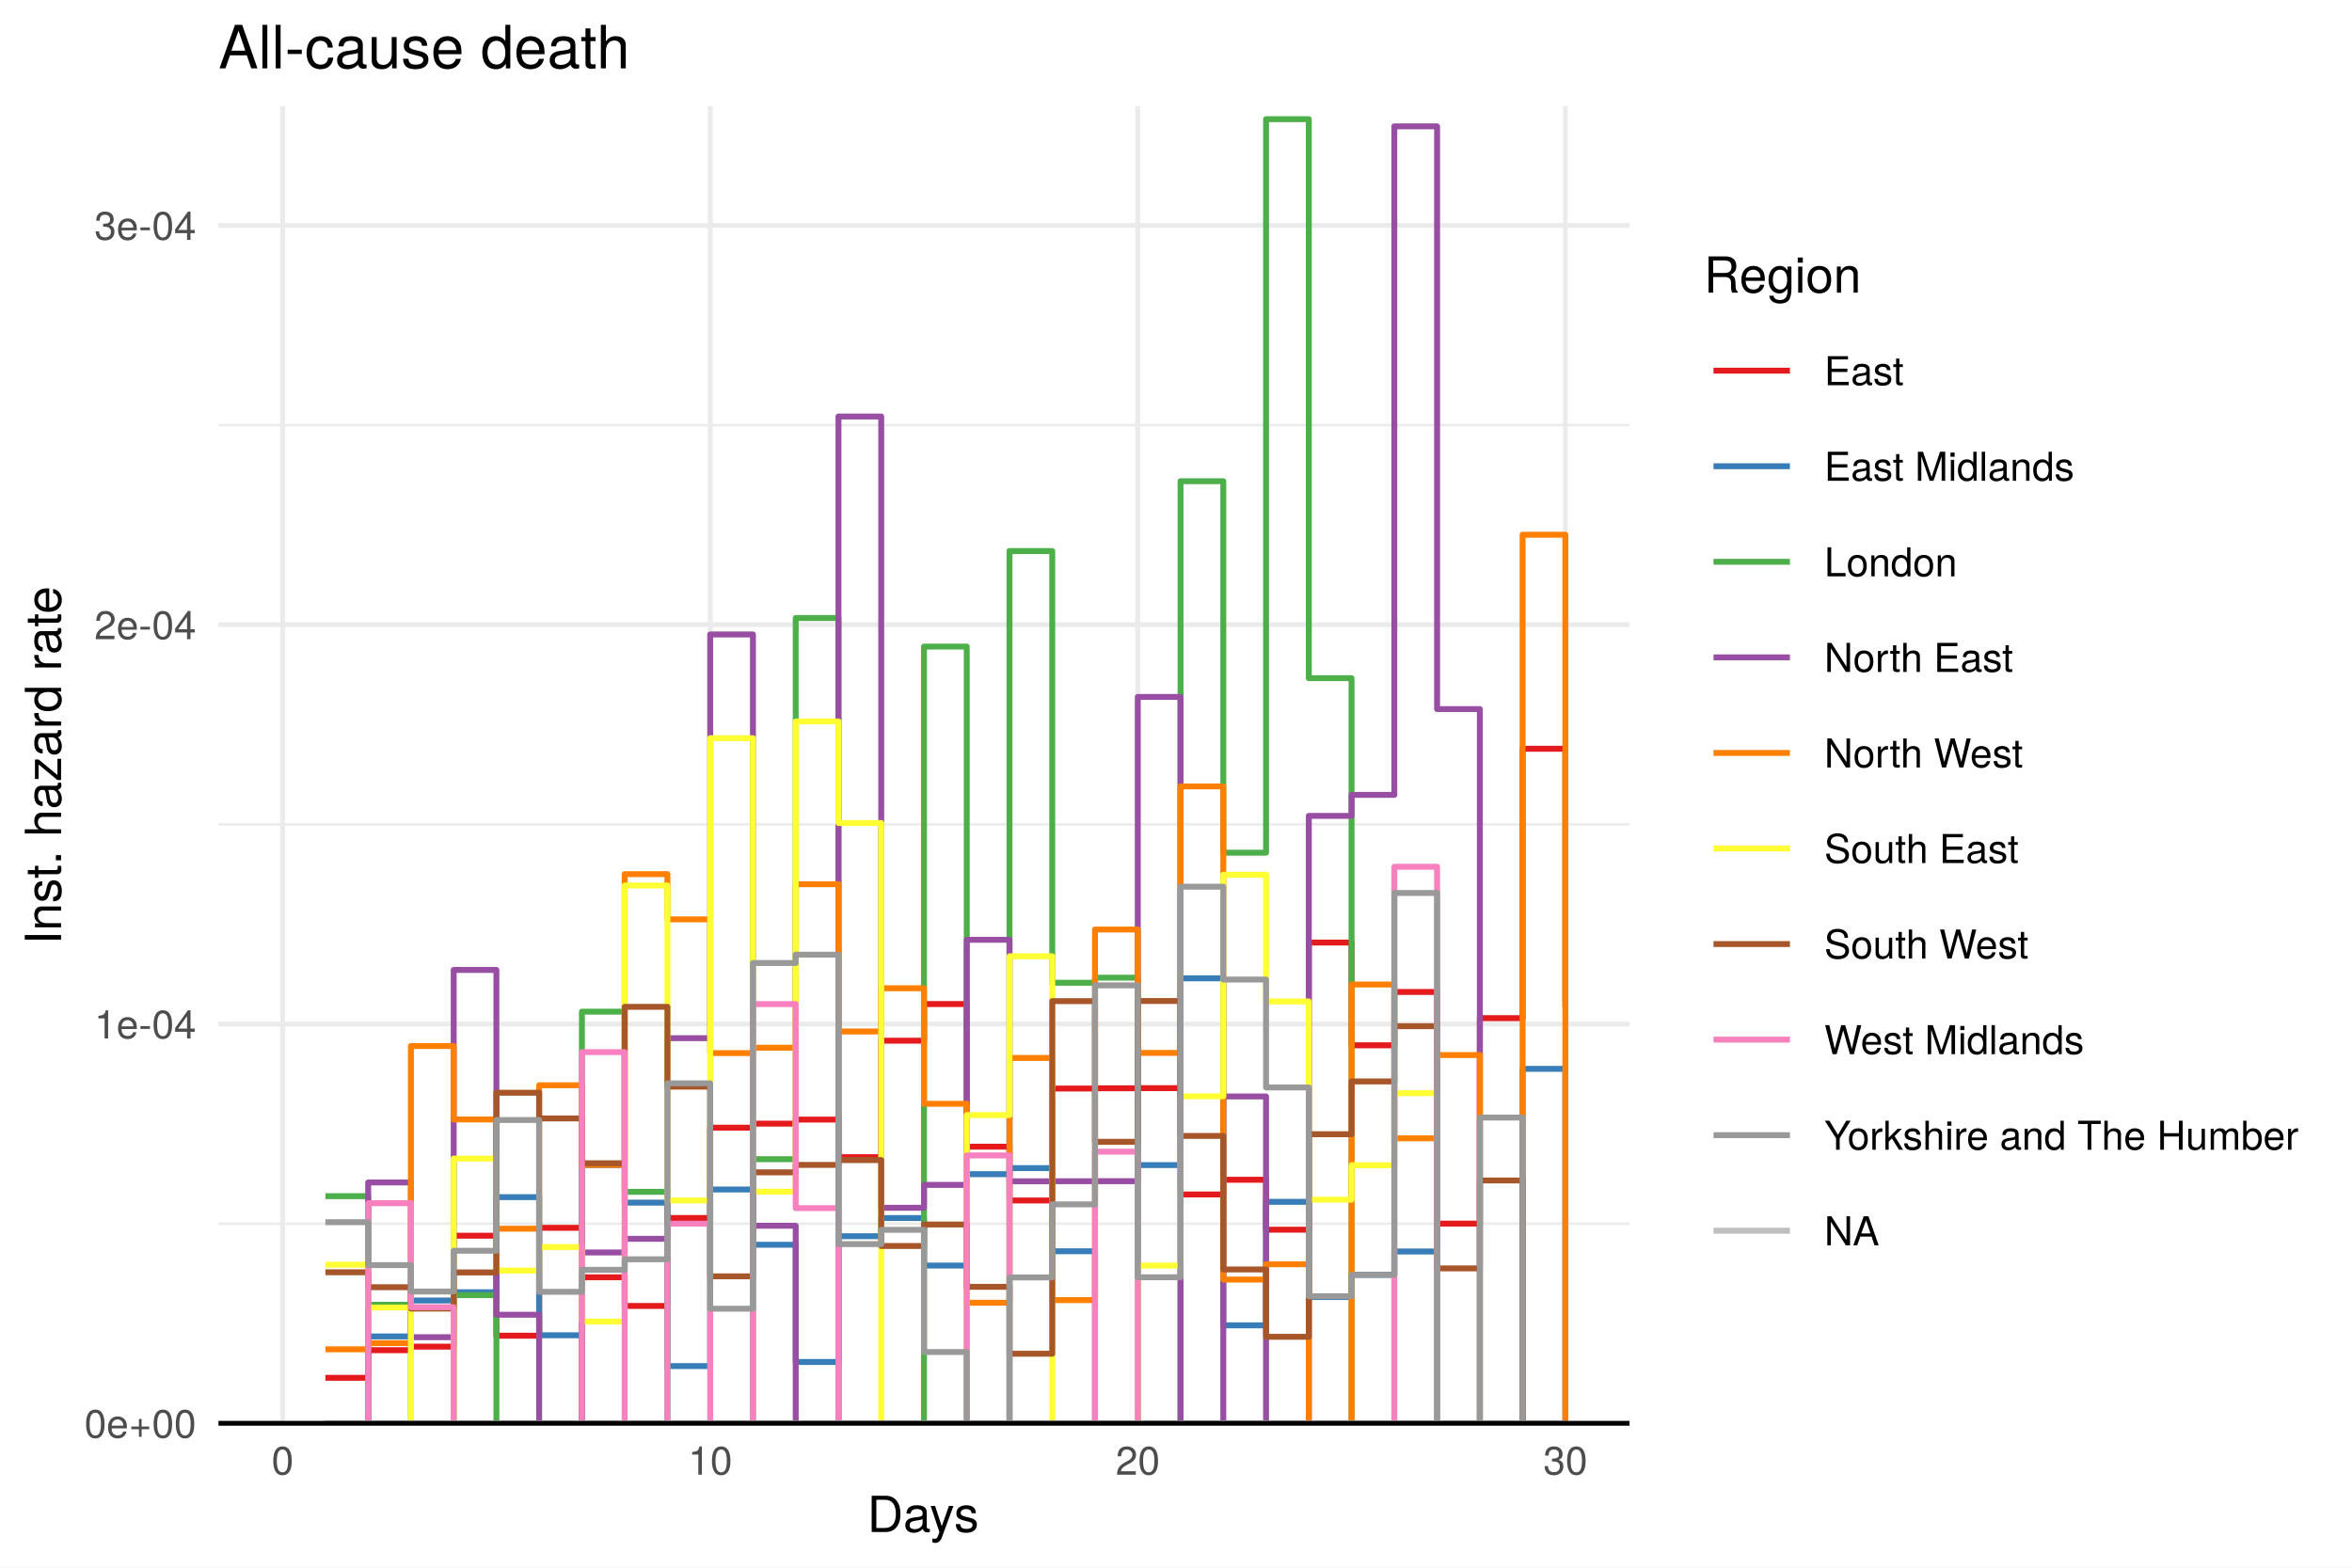
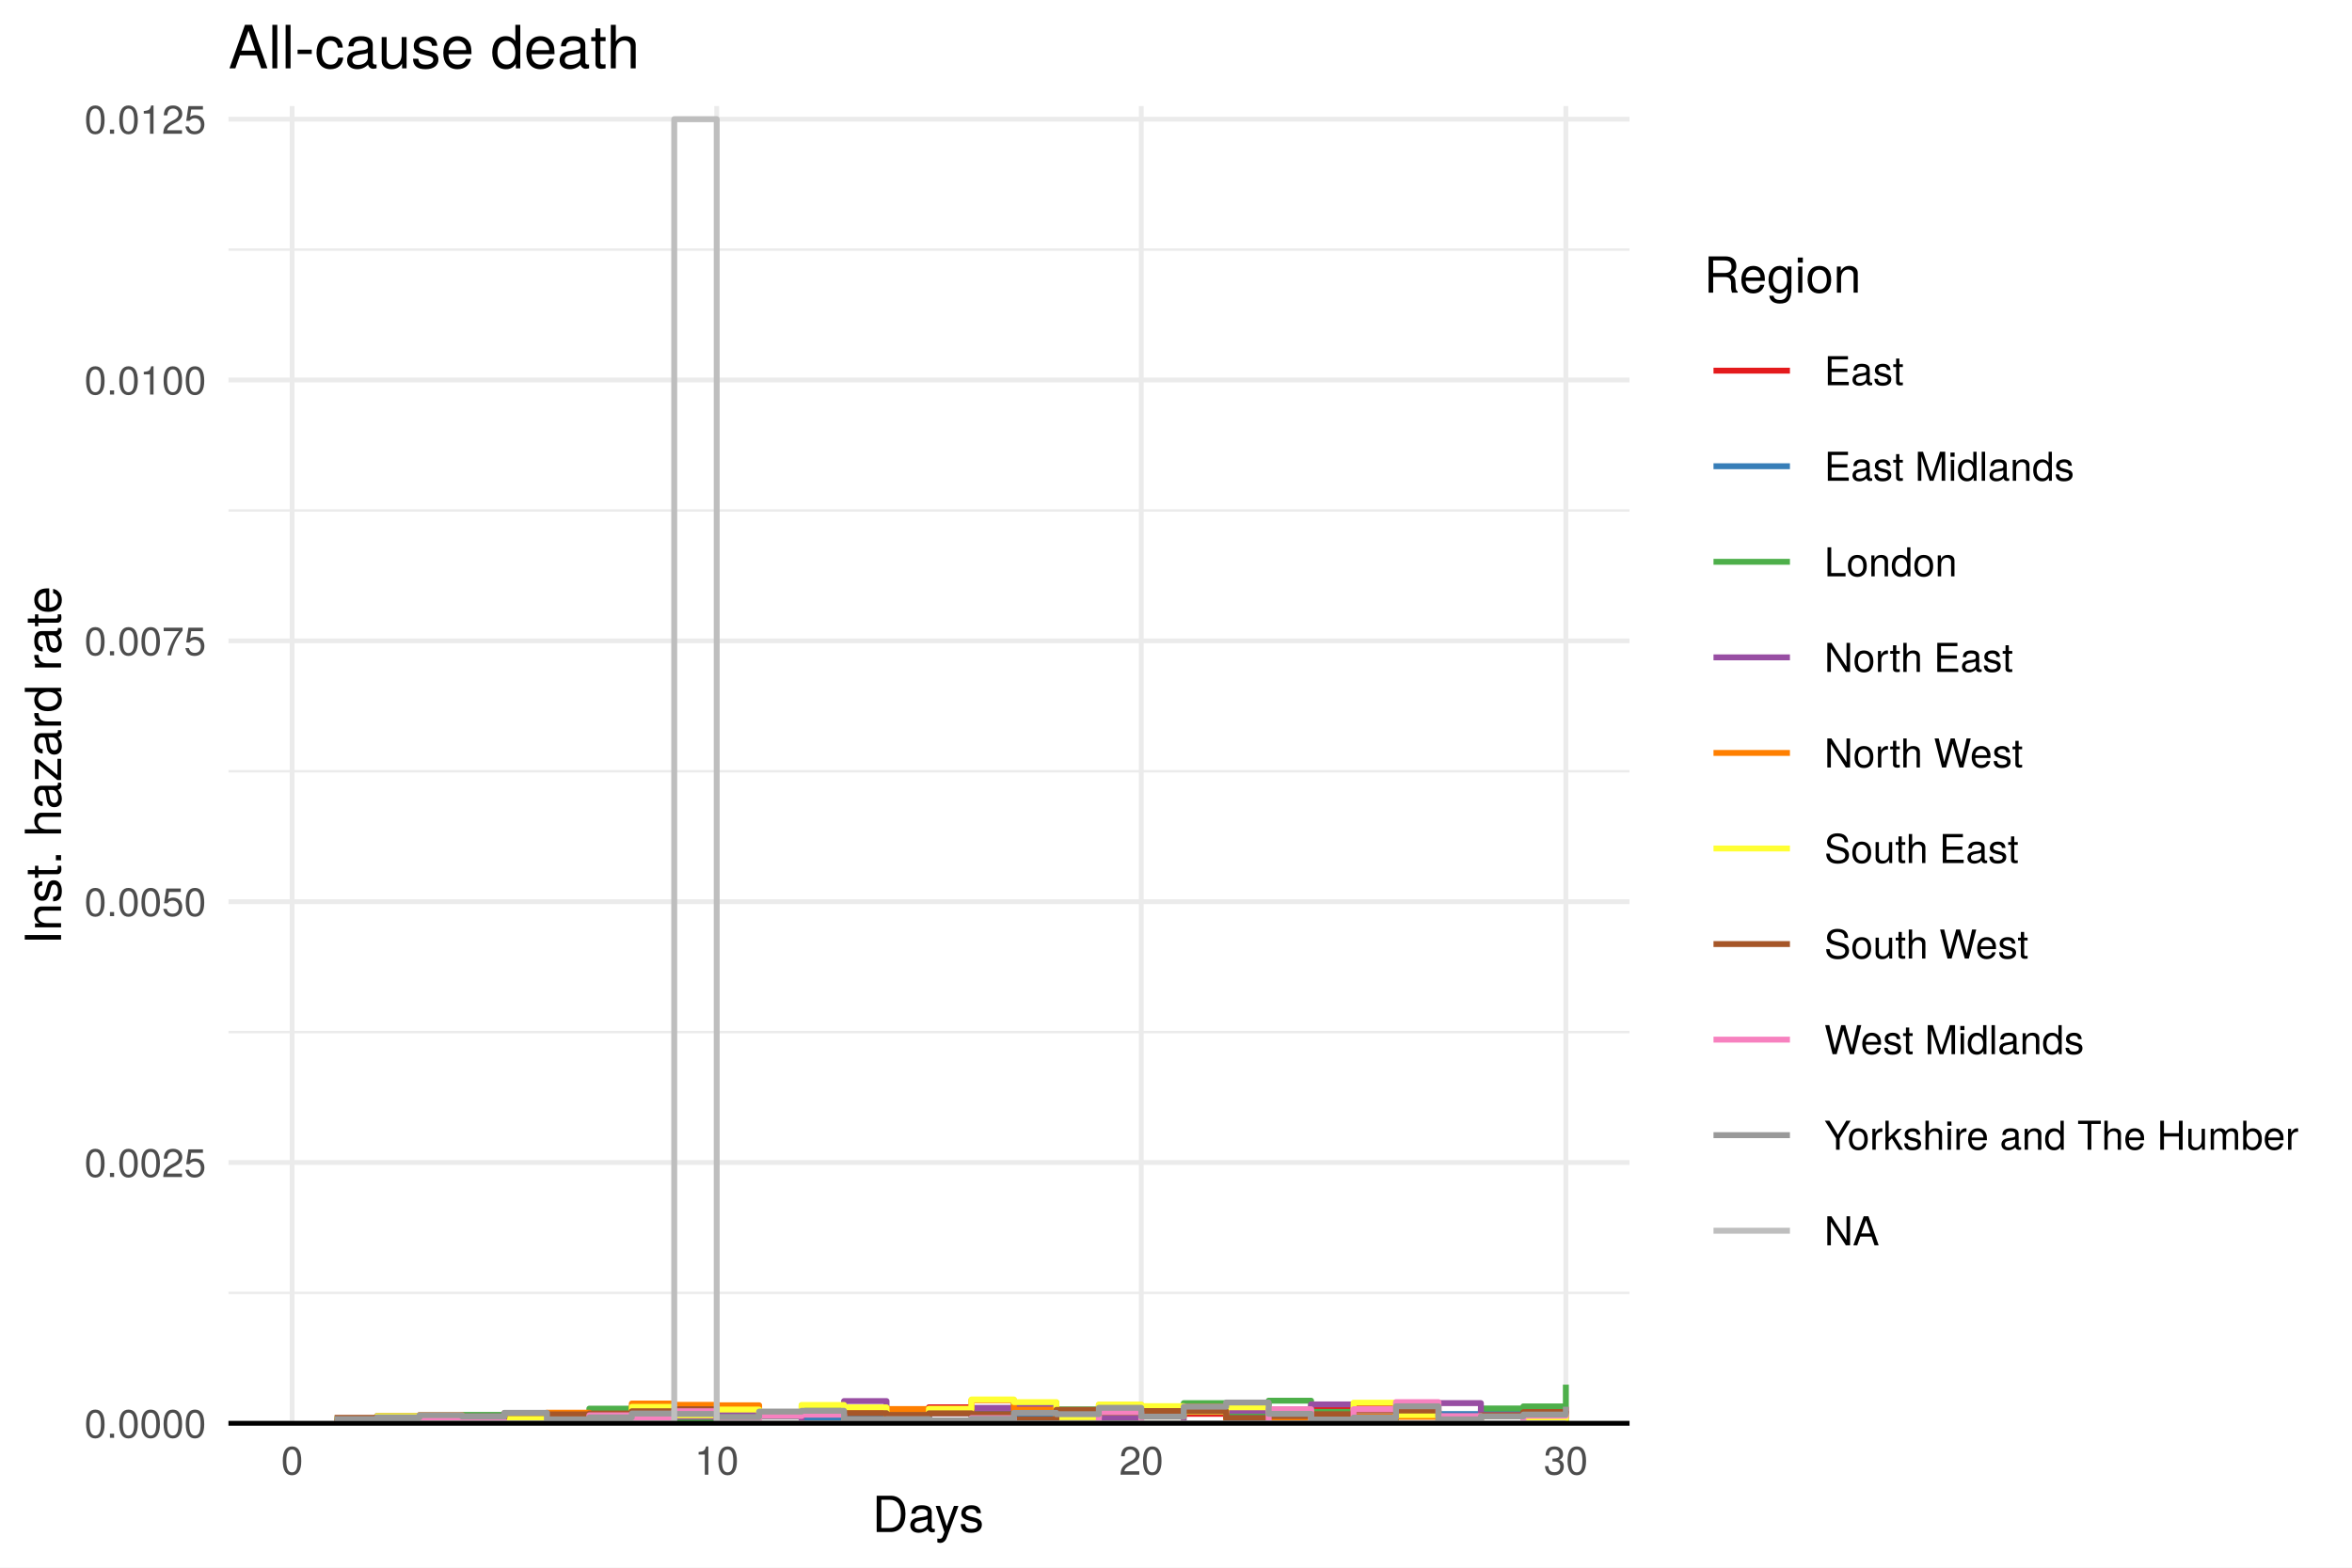
<svg xmlns="http://www.w3.org/2000/svg" viewBox="0 0 425.20 283.46">
  <defs>
    <style type="text/css">
    line, polyline, polygon, path, rect, circle {
      fill: none;
      stroke: #000000;
      stroke-linecap: round;
      stroke-linejoin: round;
      stroke-miterlimit: 10.00;
    }
  </style>
  </defs>
  <rect width="100%" height="100%" style="stroke: none; fill: #FFFFFF;" />
  <defs>
-     <clipPath id="cpMzkuNTB8Mjk0LjU5fDI1Ny4zNnwxOS4xOQ==">
-       <rect x="39.50" y="19.19" width="255.09" height="238.17" />
+     <clipPath id="cpNDEuMzB8Mjk0LjU5fDI1Ny4zNnwxOS4xOQ==">
+       <rect x="41.30" y="19.19" width="253.29" height="238.17" />
    </clipPath>
  </defs>
-   <polyline points="39.50,221.26 294.59,221.26 " style="stroke-width: 0.44; stroke: #EBEBEB; stroke-linecap: butt;" clip-path="url(#cpMzkuNTB8Mjk0LjU5fDI1Ny4zNnwxOS4xOQ==)" />
-   <polyline points="39.50,149.06 294.59,149.06 " style="stroke-width: 0.44; stroke: #EBEBEB; stroke-linecap: butt;" clip-path="url(#cpMzkuNTB8Mjk0LjU5fDI1Ny4zNnwxOS4xOQ==)" />
-   <polyline points="39.50,76.85 294.59,76.85 " style="stroke-width: 0.44; stroke: #EBEBEB; stroke-linecap: butt;" clip-path="url(#cpMzkuNTB8Mjk0LjU5fDI1Ny4zNnwxOS4xOQ==)" />
-   <polyline points="39.50,257.36 294.59,257.36 " style="stroke-width: 0.87; stroke: #EBEBEB; stroke-linecap: butt;" clip-path="url(#cpMzkuNTB8Mjk0LjU5fDI1Ny4zNnwxOS4xOQ==)" />
-   <polyline points="39.50,185.16 294.59,185.16 " style="stroke-width: 0.87; stroke: #EBEBEB; stroke-linecap: butt;" clip-path="url(#cpMzkuNTB8Mjk0LjU5fDI1Ny4zNnwxOS4xOQ==)" />
-   <polyline points="39.50,112.95 294.59,112.95 " style="stroke-width: 0.87; stroke: #EBEBEB; stroke-linecap: butt;" clip-path="url(#cpMzkuNTB8Mjk0LjU5fDI1Ny4zNnwxOS4xOQ==)" />
-   <polyline points="39.50,40.75 294.59,40.75 " style="stroke-width: 0.87; stroke: #EBEBEB; stroke-linecap: butt;" clip-path="url(#cpMzkuNTB8Mjk0LjU5fDI1Ny4zNnwxOS4xOQ==)" />
-   <polyline points="51.10,257.36 51.10,19.19 " style="stroke-width: 0.87; stroke: #EBEBEB; stroke-linecap: butt;" clip-path="url(#cpMzkuNTB8Mjk0LjU5fDI1Ny4zNnwxOS4xOQ==)" />
-   <polyline points="128.39,257.36 128.39,19.19 " style="stroke-width: 0.87; stroke: #EBEBEB; stroke-linecap: butt;" clip-path="url(#cpMzkuNTB8Mjk0LjU5fDI1Ny4zNnwxOS4xOQ==)" />
-   <polyline points="205.69,257.36 205.69,19.19 " style="stroke-width: 0.87; stroke: #EBEBEB; stroke-linecap: butt;" clip-path="url(#cpMzkuNTB8Mjk0LjU5fDI1Ny4zNnwxOS4xOQ==)" />
-   <polyline points="282.99,257.36 282.99,19.19 " style="stroke-width: 0.87; stroke: #EBEBEB; stroke-linecap: butt;" clip-path="url(#cpMzkuNTB8Mjk0LjU5fDI1Ny4zNnwxOS4xOQ==)" />
-   <polyline points="58.83,249.13 66.56,249.13 66.56,244.14 74.29,244.14 74.29,243.50 82.02,243.50 82.02,223.44 89.74,223.44 89.74,241.52 97.47,241.52 97.47,222.01 105.20,222.01 105.20,230.96 112.93,230.96 112.93,236.14 120.66,236.14 120.66,220.23 128.39,220.23 128.39,203.90 136.12,203.90 136.12,203.18 143.85,203.18 143.85,202.44 151.58,202.44 151.58,209.23 159.31,209.23 159.31,188.18 167.04,188.18 167.04,181.55 174.77,181.55 174.77,207.34 182.50,207.34 182.50,217.07 190.23,217.07 190.23,196.83 197.96,196.83 197.96,196.78 205.69,196.78 205.69,196.76 213.42,196.76 213.42,215.98 221.15,215.98 221.15,213.32 228.88,213.32 228.88,222.35 236.61,222.35 236.61,170.43 244.34,170.43 244.34,189.01 252.07,189.01 252.07,179.37 259.80,179.37 259.80,221.25 267.53,221.25 267.53,184.10 275.26,184.10 275.26,135.39 282.99,135.39 282.99,182.13 " style="stroke-width: 1.07; stroke: #E41A1C; stroke-linecap: butt;" clip-path="url(#cpMzkuNTB8Mjk0LjU5fDI1Ny4zNnwxOS4xOQ==)" />
-   <polyline points="58.83,257.36 66.56,257.36 66.56,241.65 74.29,241.65 74.29,235.15 82.02,235.15 82.02,233.66 89.74,233.66 89.74,216.47 97.47,216.47 97.47,241.44 105.20,241.44 105.20,210.67 112.93,210.67 112.93,217.46 120.66,217.46 120.66,247.01 128.39,247.01 128.39,215.08 136.12,215.08 136.12,225.07 143.85,225.07 143.85,246.27 151.58,246.27 151.58,223.53 159.31,223.53 159.31,220.24 167.04,220.24 167.04,228.84 174.77,228.84 174.77,212.31 182.50,212.31 182.50,211.22 190.23,211.22 190.23,226.25 197.96,226.25 197.96,257.36 205.69,257.36 205.69,210.67 213.42,210.67 213.42,176.90 221.15,176.90 221.15,239.65 228.88,239.65 228.88,217.31 236.61,217.31 236.61,234.53 244.34,234.53 244.34,230.50 252.07,230.50 252.07,226.29 259.80,226.29 259.80,257.36 267.53,257.36 267.53,257.36 275.26,257.36 275.26,193.27 282.99,193.27 282.99,257.36 " style="stroke-width: 1.07; stroke: #377EB8; stroke-linecap: butt;" clip-path="url(#cpMzkuNTB8Mjk0LjU5fDI1Ny4zNnwxOS4xOQ==)" />
-   <polyline points="58.83,216.29 66.56,216.29 66.56,235.93 74.29,235.93 74.29,257.36 82.02,257.36 82.02,234.19 89.74,234.19 89.74,257.36 97.47,257.36 97.47,257.36 105.20,257.36 105.20,182.93 112.93,182.93 112.93,215.50 120.66,215.50 120.66,257.36 128.39,257.36 128.39,257.36 136.12,257.36 136.12,209.60 143.85,209.60 143.85,111.75 151.58,111.75 151.58,257.36 159.31,257.36 159.31,257.36 167.04,257.36 167.04,116.91 174.77,116.91 174.77,257.36 182.50,257.36 182.50,99.64 190.23,99.64 190.23,177.70 197.96,177.70 197.96,176.78 205.69,176.78 205.69,257.36 213.42,257.36 213.42,87.01 221.15,87.01 221.15,154.18 228.88,154.18 228.88,21.55 236.61,21.55 236.61,122.63 244.34,122.63 244.34,257.36 252.07,257.36 252.07,257.36 259.80,257.36 259.80,257.36 267.53,257.36 267.53,257.36 275.26,257.36 275.26,257.36 282.99,257.36 282.99,257.36 " style="stroke-width: 1.07; stroke: #4DAF4A; stroke-linecap: butt;" clip-path="url(#cpMzkuNTB8Mjk0LjU5fDI1Ny4zNnwxOS4xOQ==)" />
-   <polyline points="58.83,257.36 66.56,257.36 66.56,213.81 74.29,213.81 74.29,241.79 82.02,241.79 82.02,175.38 89.74,175.38 89.74,237.73 97.47,237.73 97.47,257.36 105.20,257.36 105.20,226.47 112.93,226.47 112.93,224.00 120.66,224.00 120.66,187.72 128.39,187.72 128.39,114.72 136.12,114.72 136.12,221.64 143.85,221.64 143.85,257.36 151.58,257.36 151.58,75.31 159.31,75.31 159.31,218.39 167.04,218.39 167.04,214.25 174.77,214.25 174.77,169.93 182.50,169.93 182.50,213.60 190.23,213.60 190.23,213.59 197.96,213.59 197.96,213.58 205.69,213.58 205.69,126.02 213.42,126.02 213.42,257.36 221.15,257.36 221.15,198.26 228.88,198.26 228.88,257.36 236.61,257.36 236.61,147.53 244.34,147.53 244.34,143.73 252.07,143.73 252.07,22.85 259.80,22.85 259.80,128.22 267.53,128.22 267.53,257.36 275.26,257.36 275.26,257.36 282.99,257.36 282.99,257.36 " style="stroke-width: 1.07; stroke: #984EA3; stroke-linecap: butt;" clip-path="url(#cpMzkuNTB8Mjk0LjU5fDI1Ny4zNnwxOS4xOQ==)" />
-   <polyline points="58.83,243.98 66.56,243.98 66.56,242.86 74.29,242.86 74.29,189.14 82.02,189.14 82.02,202.42 89.74,202.42 89.74,222.17 97.47,222.17 97.47,196.24 105.20,196.24 105.20,210.62 112.93,210.62 112.93,158.06 120.66,158.06 120.66,166.24 128.39,166.24 128.39,190.42 136.12,190.42 136.12,189.45 143.85,189.45 143.85,159.89 151.58,159.89 151.58,186.51 159.31,186.51 159.31,178.69 167.04,178.69 167.04,199.58 174.77,199.58 174.77,235.56 182.50,235.56 182.50,191.30 190.23,191.30 190.23,235.08 197.96,235.08 197.96,168.07 205.69,168.07 205.69,190.39 213.42,190.39 213.42,142.20 221.15,142.20 221.15,231.37 228.88,231.37 228.88,228.60 236.61,228.60 236.61,257.36 244.34,257.36 244.34,178.02 252.07,178.02 252.07,205.83 259.80,205.83 259.80,190.77 267.53,190.77 267.53,257.36 275.26,257.36 275.26,96.69 282.99,96.69 282.99,257.36 " style="stroke-width: 1.07; stroke: #FF7F00; stroke-linecap: butt;" clip-path="url(#cpMzkuNTB8Mjk0LjU5fDI1Ny4zNnwxOS4xOQ==)" />
-   <polyline points="58.83,228.68 66.56,228.68 66.56,236.42 74.29,236.42 74.29,257.36 82.02,257.36 82.02,209.49 89.74,209.49 89.74,229.74 97.47,229.74 97.47,225.49 105.20,225.49 105.20,238.97 112.93,238.97 112.93,160.11 120.66,160.11 120.66,217.07 128.39,217.07 128.39,133.48 136.12,133.48 136.12,215.47 143.85,215.47 143.85,130.45 151.58,130.45 151.58,148.82 159.31,148.82 159.31,257.36 167.04,257.36 167.04,257.36 174.77,257.36 174.77,201.63 182.50,201.63 182.50,172.91 190.23,172.91 190.23,257.36 197.96,257.36 197.96,257.36 205.69,257.36 205.69,228.84 213.42,228.84 213.42,198.23 221.15,198.23 221.15,158.18 228.88,158.18 228.88,181.08 236.61,181.08 236.61,216.92 244.34,216.92 244.34,210.70 252.07,210.70 252.07,197.67 259.80,197.67 259.80,257.36 267.53,257.36 267.53,257.36 275.26,257.36 275.26,257.36 282.99,257.36 282.99,257.36 " style="stroke-width: 1.07; stroke: #FFFF33; stroke-linecap: butt;" clip-path="url(#cpMzkuNTB8Mjk0LjU5fDI1Ny4zNnwxOS4xOQ==)" />
-   <polyline points="58.83,230.05 66.56,230.05 66.56,232.75 74.29,232.75 74.29,236.61 82.02,236.61 82.02,230.08 89.74,230.08 89.74,197.59 97.47,197.59 97.47,202.24 105.20,202.24 105.20,210.34 112.93,210.34 112.93,182.05 120.66,182.05 120.66,196.48 128.39,196.48 128.39,230.79 136.12,230.79 136.12,211.98 143.85,211.98 143.85,210.64 151.58,210.64 151.58,209.76 159.31,209.76 159.31,225.30 167.04,225.30 167.04,221.41 174.77,221.41 174.77,232.68 182.50,232.68 182.50,244.78 190.23,244.78 190.23,181.02 197.96,181.02 197.96,206.46 205.69,206.46 205.69,181.00 213.42,181.00 213.42,205.40 221.15,205.40 221.15,229.54 228.88,229.54 228.88,241.72 236.61,241.72 236.61,205.09 244.34,205.09 244.34,195.54 252.07,195.54 252.07,185.56 259.80,185.56 259.80,229.35 267.53,229.35 267.53,213.45 275.26,213.45 275.26,257.36 282.99,257.36 282.99,257.36 " style="stroke-width: 1.07; stroke: #A65628; stroke-linecap: butt;" clip-path="url(#cpMzkuNTB8Mjk0LjU5fDI1Ny4zNnwxOS4xOQ==)" />
-   <polyline points="58.83,257.36 66.56,257.36 66.56,217.56 74.29,217.56 74.29,236.37 82.02,236.37 82.02,257.36 89.74,257.36 89.74,257.36 97.47,257.36 97.47,257.36 105.20,257.36 105.20,190.24 112.93,190.24 112.93,257.36 120.66,257.36 120.66,221.26 128.39,221.26 128.39,257.36 136.12,257.36 136.12,181.56 143.85,181.56 143.85,218.45 151.58,218.45 151.58,257.36 159.31,257.36 159.31,257.36 167.04,257.36 167.04,257.36 174.77,257.36 174.77,208.92 182.50,208.92 182.50,257.36 190.23,257.36 190.23,257.36 197.96,257.36 197.96,208.24 205.69,208.24 205.69,257.36 213.42,257.36 213.42,257.36 221.15,257.36 221.15,257.36 228.88,257.36 228.88,257.36 236.61,257.36 236.61,257.36 244.34,257.36 244.34,257.36 252.07,257.36 252.07,156.73 259.80,156.73 259.80,257.36 267.53,257.36 267.53,257.36 275.26,257.36 275.26,257.36 282.99,257.36 282.99,257.36 " style="stroke-width: 1.07; stroke: #F781BF; stroke-linecap: butt;" clip-path="url(#cpMzkuNTB8Mjk0LjU5fDI1Ny4zNnwxOS4xOQ==)" />
-   <polyline points="58.83,220.99 66.56,220.99 66.56,228.76 74.29,228.76 74.29,233.53 82.02,233.53 82.02,226.16 89.74,226.16 89.74,202.52 97.47,202.52 97.47,233.59 105.20,233.59 105.20,229.61 112.93,229.61 112.93,227.70 120.66,227.70 120.66,195.89 128.39,195.89 128.39,236.64 136.12,236.64 136.12,174.13 143.85,174.13 143.85,172.62 151.58,172.62 151.58,224.96 159.31,224.96 159.31,222.37 167.04,222.37 167.04,244.47 174.77,244.47 174.77,257.36 182.50,257.36 182.50,230.98 190.23,230.98 190.23,217.77 197.96,217.77 197.96,178.17 205.69,178.17 205.69,230.96 213.42,230.96 213.42,160.33 221.15,160.33 221.15,177.12 228.88,177.12 228.88,196.63 236.61,196.63 236.61,234.38 244.34,234.38 244.34,230.53 252.07,230.53 252.07,161.47 259.80,161.47 259.80,257.36 267.53,257.36 267.53,202.08 275.26,202.08 275.26,257.36 282.99,257.36 282.99,257.36 " style="stroke-width: 1.07; stroke: #999999; stroke-linecap: butt;" clip-path="url(#cpMzkuNTB8Mjk0LjU5fDI1Ny4zNnwxOS4xOQ==)" />
-   <polyline points="58.83,257.36 66.56,257.36 66.56,257.36 74.29,257.36 74.29,257.36 82.02,257.36 82.02,257.36 89.74,257.36 89.74,257.36 97.47,257.36 97.47,257.36 105.20,257.36 105.20,257.36 112.93,257.36 112.93,257.36 120.66,257.36 120.66,257.36 128.39,257.36 128.39,257.36 136.12,257.36 136.12,257.36 143.85,257.36 143.85,257.36 151.58,257.36 151.58,257.36 159.31,257.36 159.31,257.36 167.04,257.36 167.04,257.36 174.77,257.36 174.77,257.36 182.50,257.36 182.50,257.36 190.23,257.36 190.23,257.36 197.96,257.36 197.96,257.36 205.69,257.36 205.69,257.36 213.42,257.36 213.42,257.36 221.15,257.36 221.15,257.36 228.88,257.36 228.88,257.36 236.61,257.36 236.61,257.36 244.34,257.36 244.34,257.36 252.07,257.36 252.07,257.36 259.80,257.36 259.80,257.36 267.53,257.36 267.53,257.36 275.26,257.36 275.26,257.36 282.99,257.36 282.99,257.36 " style="stroke-width: 1.07; stroke: #BEBEBE; stroke-linecap: butt;" clip-path="url(#cpMzkuNTB8Mjk0LjU5fDI1Ny4zNnwxOS4xOQ==)" />
+   <polyline points="41.30,233.78 294.59,233.78 " style="stroke-width: 0.44; stroke: #EBEBEB; stroke-linecap: butt;" clip-path="url(#cpNDEuMzB8Mjk0LjU5fDI1Ny4zNnwxOS4xOQ==)" />
+   <polyline points="41.30,186.62 294.59,186.62 " style="stroke-width: 0.44; stroke: #EBEBEB; stroke-linecap: butt;" clip-path="url(#cpNDEuMzB8Mjk0LjU5fDI1Ny4zNnwxOS4xOQ==)" />
+   <polyline points="41.30,139.46 294.59,139.46 " style="stroke-width: 0.44; stroke: #EBEBEB; stroke-linecap: butt;" clip-path="url(#cpNDEuMzB8Mjk0LjU5fDI1Ny4zNnwxOS4xOQ==)" />
+   <polyline points="41.30,92.30 294.59,92.30 " style="stroke-width: 0.44; stroke: #EBEBEB; stroke-linecap: butt;" clip-path="url(#cpNDEuMzB8Mjk0LjU5fDI1Ny4zNnwxOS4xOQ==)" />
+   <polyline points="41.30,45.13 294.59,45.13 " style="stroke-width: 0.44; stroke: #EBEBEB; stroke-linecap: butt;" clip-path="url(#cpNDEuMzB8Mjk0LjU5fDI1Ny4zNnwxOS4xOQ==)" />
+   <polyline points="41.30,257.36 294.59,257.36 " style="stroke-width: 0.87; stroke: #EBEBEB; stroke-linecap: butt;" clip-path="url(#cpNDEuMzB8Mjk0LjU5fDI1Ny4zNnwxOS4xOQ==)" />
+   <polyline points="41.30,210.20 294.59,210.20 " style="stroke-width: 0.87; stroke: #EBEBEB; stroke-linecap: butt;" clip-path="url(#cpNDEuMzB8Mjk0LjU5fDI1Ny4zNnwxOS4xOQ==)" />
+   <polyline points="41.30,163.04 294.59,163.04 " style="stroke-width: 0.87; stroke: #EBEBEB; stroke-linecap: butt;" clip-path="url(#cpNDEuMzB8Mjk0LjU5fDI1Ny4zNnwxOS4xOQ==)" />
+   <polyline points="41.30,115.88 294.59,115.88 " style="stroke-width: 0.87; stroke: #EBEBEB; stroke-linecap: butt;" clip-path="url(#cpNDEuMzB8Mjk0LjU5fDI1Ny4zNnwxOS4xOQ==)" />
+   <polyline points="41.30,68.71 294.59,68.71 " style="stroke-width: 0.87; stroke: #EBEBEB; stroke-linecap: butt;" clip-path="url(#cpNDEuMzB8Mjk0LjU5fDI1Ny4zNnwxOS4xOQ==)" />
+   <polyline points="41.30,21.55 294.59,21.55 " style="stroke-width: 0.87; stroke: #EBEBEB; stroke-linecap: butt;" clip-path="url(#cpNDEuMzB8Mjk0LjU5fDI1Ny4zNnwxOS4xOQ==)" />
+   <polyline points="52.81,257.36 52.81,19.19 " style="stroke-width: 0.87; stroke: #EBEBEB; stroke-linecap: butt;" clip-path="url(#cpNDEuMzB8Mjk0LjU5fDI1Ny4zNnwxOS4xOQ==)" />
+   <polyline points="129.57,257.36 129.57,19.19 " style="stroke-width: 0.87; stroke: #EBEBEB; stroke-linecap: butt;" clip-path="url(#cpNDEuMzB8Mjk0LjU5fDI1Ny4zNnwxOS4xOQ==)" />
+   <polyline points="206.32,257.36 206.32,19.19 " style="stroke-width: 0.87; stroke: #EBEBEB; stroke-linecap: butt;" clip-path="url(#cpNDEuMzB8Mjk0LjU5fDI1Ny4zNnwxOS4xOQ==)" />
+   <polyline points="283.08,257.36 283.08,19.19 " style="stroke-width: 0.87; stroke: #EBEBEB; stroke-linecap: butt;" clip-path="url(#cpNDEuMzB8Mjk0LjU5fDI1Ny4zNnwxOS4xOQ==)" />
+   <polyline points="60.49,257.02 68.16,257.02 68.16,256.57 75.84,256.57 75.84,256.32 83.52,256.32 83.52,256.23 91.19,256.23 91.19,256.58 98.87,256.58 98.87,256.10 106.54,256.10 106.54,256.62 114.22,256.62 114.22,256.33 121.89,256.33 121.89,256.04 129.57,256.04 129.57,255.35 137.24,255.35 137.24,256.13 144.92,256.13 144.92,255.83 152.59,255.83 152.59,255.48 160.27,255.48 160.27,255.34 167.94,255.34 167.94,254.46 175.62,254.46 175.62,255.57 183.30,255.57 183.30,255.55 190.97,255.55 190.97,255.32 198.65,255.32 198.65,254.65 206.32,254.65 206.32,254.89 214.00,254.89 214.00,255.64 221.67,255.64 221.67,255.28 229.35,255.28 229.35,255.79 237.02,255.79 237.02,254.47 244.70,254.47 244.70,254.47 252.37,254.47 252.37,256.05 260.05,256.05 260.05,256.02 267.72,256.02 267.72,255.35 275.40,255.35 275.40,254.63 283.08,254.63 283.08,255.74 " style="stroke-width: 1.07; stroke: #E41A1C; stroke-linecap: butt;" clip-path="url(#cpNDEuMzB8Mjk0LjU5fDI1Ny4zNnwxOS4xOQ==)" />
+   <polyline points="60.49,257.06 68.16,257.06 68.16,256.72 75.84,256.72 75.84,256.68 83.52,256.68 83.52,256.62 91.19,256.62 91.19,256.33 98.87,256.33 98.87,256.23 106.54,256.23 106.54,256.36 114.22,256.36 114.22,255.74 121.89,255.74 121.89,256.65 129.57,256.65 129.57,255.83 137.24,255.83 137.24,256.13 144.92,256.13 144.92,256.54 152.59,256.54 152.59,256.15 160.27,256.15 160.27,256.07 167.94,256.07 167.94,255.48 175.62,255.48 175.62,255.71 183.30,255.71 183.30,255.68 190.97,255.68 190.97,255.92 198.65,255.92 198.65,256.48 206.32,256.48 206.32,255.75 214.00,255.75 214.00,255.13 221.67,255.13 221.67,256.19 229.35,256.19 229.35,254.96 237.02,254.96 237.02,256.55 244.70,256.55 244.70,256.15 252.37,256.15 252.37,255.34 260.05,255.34 260.05,255.69 267.72,255.69 267.72,255.52 275.40,255.52 275.40,256.84 283.08,256.84 283.08,256.17 " style="stroke-width: 1.07; stroke: #377EB8; stroke-linecap: butt;" clip-path="url(#cpNDEuMzB8Mjk0LjU5fDI1Ny4zNnwxOS4xOQ==)" />
+   <polyline points="60.49,256.69 68.16,256.69 68.16,256.31 75.84,256.31 75.84,257.00 83.52,257.00 83.52,255.84 91.19,255.84 91.19,256.95 98.87,256.95 98.87,256.88 106.54,256.88 106.54,254.71 114.22,254.71 114.22,256.26 121.89,256.26 121.89,256.78 129.57,256.78 129.57,256.17 137.24,256.17 137.24,256.04 144.92,256.04 144.92,254.13 152.59,254.13 152.59,257.36 160.27,257.36 160.27,256.28 167.94,256.28 167.94,255.00 175.62,255.00 175.62,257.36 183.30,257.36 183.30,253.65 190.97,253.65 190.97,254.85 198.65,254.85 198.65,256.07 206.32,256.07 206.32,255.86 214.00,255.86 214.00,253.72 221.67,253.72 221.67,255.33 229.35,255.33 229.35,253.27 237.02,253.27 237.02,255.29 244.70,255.29 244.70,257.36 252.37,257.36 252.37,255.26 260.05,255.26 260.05,257.36 267.72,257.36 267.72,254.68 275.40,254.68 275.40,254.30 283.08,254.30 283.08,250.37 " style="stroke-width: 1.07; stroke: #4DAF4A; stroke-linecap: butt;" clip-path="url(#cpNDEuMzB8Mjk0LjU5fDI1Ny4zNnwxOS4xOQ==)" />
+   <polyline points="60.49,257.14 68.16,257.14 68.16,256.00 75.84,256.00 75.84,256.90 83.52,256.90 83.52,256.13 91.19,256.13 91.19,256.82 98.87,256.82 98.87,256.78 106.54,256.78 106.54,257.02 114.22,257.02 114.22,256.61 121.89,256.61 121.89,256.15 129.57,256.15 129.57,255.23 137.24,255.23 137.24,255.83 144.92,255.83 144.92,257.36 152.59,257.36 152.59,253.34 160.27,253.34 160.27,256.49 167.94,256.49 167.94,255.55 175.62,255.55 175.62,254.57 183.30,254.57 183.30,254.57 190.97,254.57 190.97,256.43 198.65,256.43 198.65,256.41 206.32,256.41 206.32,254.31 214.00,254.31 214.00,257.36 221.67,257.36 221.67,255.08 229.35,255.08 229.35,255.08 237.02,255.08 237.02,253.94 244.70,253.94 244.70,256.22 252.37,256.22 252.37,255.08 260.05,255.08 260.05,253.71 267.72,253.71 267.72,255.82 275.40,255.82 275.40,257.36 283.08,257.36 283.08,257.36 " style="stroke-width: 1.07; stroke: #984EA3; stroke-linecap: butt;" clip-path="url(#cpNDEuMzB8Mjk0LjU5fDI1Ny4zNnwxOS4xOQ==)" />
+   <polyline points="60.49,257.01 68.16,257.01 68.16,256.88 75.84,256.88 75.84,255.86 83.52,255.86 83.52,256.15 91.19,256.15 91.19,256.34 98.87,256.34 98.87,255.44 106.54,255.44 106.54,255.80 114.22,255.80 114.22,253.78 121.89,253.78 121.89,254.02 129.57,254.02 129.57,254.10 137.24,254.10 137.24,255.53 144.92,255.53 144.92,255.24 152.59,255.24 152.59,254.93 160.27,254.93 160.27,254.78 167.94,254.78 167.94,254.99 175.62,254.99 175.62,253.18 183.30,253.18 183.30,254.89 190.97,254.89 190.97,255.55 198.65,255.55 198.65,254.04 206.32,254.04 206.32,256.13 214.00,256.13 214.00,254.36 221.67,254.36 221.67,256.80 229.35,256.80 229.35,256.79 237.02,256.79 237.02,256.20 244.70,256.20 244.70,256.20 252.37,256.20 252.37,256.20 260.05,256.20 260.05,256.16 267.72,256.16 267.72,256.01 275.40,256.01 275.40,255.86 283.08,255.86 283.08,256.54 " style="stroke-width: 1.07; stroke: #FF7F00; stroke-linecap: butt;" clip-path="url(#cpNDEuMzB8Mjk0LjU5fDI1Ny4zNnwxOS4xOQ==)" />
+   <polyline points="60.49,256.57 68.16,256.57 68.16,256.04 75.84,256.04 75.84,256.00 83.52,256.00 83.52,256.27 91.19,256.27 91.19,256.36 98.87,256.36 98.87,256.47 106.54,256.47 106.54,256.37 114.22,256.37 114.22,254.38 121.89,254.38 121.89,255.92 129.57,255.92 129.57,254.87 137.24,254.87 137.24,255.92 144.92,255.92 144.92,254.04 152.59,254.04 152.59,254.48 160.27,254.48 160.27,255.84 167.94,255.84 167.94,254.73 175.62,254.73 175.62,253.05 183.30,253.05 183.30,253.53 190.97,253.53 190.97,256.26 198.65,256.26 198.65,253.96 206.32,253.96 206.32,254.26 214.00,254.26 214.00,255.28 221.67,255.28 221.67,254.46 229.35,254.46 229.35,255.16 237.02,255.16 237.02,256.62 244.70,256.62 244.70,253.64 252.37,253.64 252.37,255.87 260.05,255.87 260.05,256.59 267.72,256.59 267.72,257.36 275.40,257.36 275.40,256.37 283.08,256.37 283.08,257.36 " style="stroke-width: 1.07; stroke: #FFFF33; stroke-linecap: butt;" clip-path="url(#cpNDEuMzB8Mjk0LjU5fDI1Ny4zNnwxOS4xOQ==)" />
+   <polyline points="60.49,256.37 68.16,256.37 68.16,256.34 75.84,256.34 75.84,256.31 83.52,256.31 83.52,256.31 91.19,256.31 91.19,255.50 98.87,255.50 98.87,255.74 106.54,255.74 106.54,255.59 114.22,255.59 114.22,255.18 121.89,255.18 121.89,254.80 129.57,254.80 129.57,256.37 137.24,256.37 137.24,255.65 144.92,255.65 144.92,255.57 152.59,255.57 152.59,255.53 160.27,255.53 160.27,255.84 167.94,255.84 167.94,255.55 175.62,255.55 175.62,255.75 183.30,255.75 183.30,256.66 190.97,256.66 190.97,254.93 198.65,254.93 198.65,255.38 206.32,255.38 206.32,255.14 214.00,255.14 214.00,255.18 221.67,255.18 221.67,256.40 229.35,256.40 229.35,256.05 237.02,256.05 237.02,255.71 244.70,255.71 244.70,255.05 252.37,255.05 252.37,255.05 260.05,255.05 260.05,256.69 267.72,256.69 267.72,255.92 275.40,255.92 275.40,255.33 283.08,255.33 283.08,255.10 " style="stroke-width: 1.07; stroke: #A65628; stroke-linecap: butt;" clip-path="url(#cpNDEuMzB8Mjk0LjU5fDI1Ny4zNnwxOS4xOQ==)" />
+   <polyline points="60.49,257.36 68.16,257.36 68.16,256.75 75.84,256.75 75.84,256.41 83.52,256.41 83.52,257.02 91.19,257.02 91.19,257.36 98.87,257.36 98.87,256.93 106.54,256.93 106.54,255.92 114.22,255.92 114.22,256.33 121.89,256.33 121.89,255.18 129.57,255.18 129.57,256.78 137.24,256.78 137.24,256.03 144.92,256.03 144.92,255.80 152.59,255.80 152.59,257.36 160.27,257.36 160.27,257.36 167.94,257.36 167.94,257.36 175.62,257.36 175.62,256.41 183.30,256.41 183.30,257.36 190.97,257.36 190.97,257.36 198.65,257.36 198.65,255.33 206.32,255.33 206.32,257.36 214.00,257.36 214.00,257.36 221.67,257.36 221.67,257.36 229.35,257.36 229.35,254.81 237.02,254.81 237.02,257.36 244.70,257.36 244.70,254.81 252.37,254.81 252.37,253.53 260.05,253.53 260.05,256.06 267.72,256.06 267.72,257.36 275.40,257.36 275.40,255.99 283.08,255.99 283.08,255.91 " style="stroke-width: 1.07; stroke: #F781BF; stroke-linecap: butt;" clip-path="url(#cpNDEuMzB8Mjk0LjU5fDI1Ny4zNnwxOS4xOQ==)" />
+   <polyline points="60.49,256.59 68.16,256.59 68.16,256.29 75.84,256.29 75.84,255.88 83.52,255.88 83.52,256.13 91.19,256.13 91.19,255.46 98.87,255.46 98.87,256.64 106.54,256.64 106.54,256.29 114.22,256.29 114.22,255.59 121.89,255.59 121.89,255.67 129.57,255.67 129.57,256.23 137.24,256.23 137.24,255.24 144.92,255.24 144.92,255.10 152.59,255.10 152.59,256.64 160.27,256.64 160.27,256.59 167.94,256.59 167.94,256.83 175.62,256.83 175.62,256.56 183.30,256.56 183.30,255.47 190.97,255.47 190.97,255.71 198.65,255.71 198.65,254.56 206.32,254.56 206.32,256.15 214.00,256.15 214.00,254.35 221.67,254.35 221.67,253.60 229.35,253.60 229.35,255.65 237.02,255.65 237.02,256.68 244.70,256.68 244.70,256.33 252.37,256.33 252.37,254.28 260.05,254.28 260.05,256.64 267.72,256.64 267.72,256.11 275.40,256.11 275.40,255.78 283.08,255.78 283.08,254.36 " style="stroke-width: 1.07; stroke: #999999; stroke-linecap: butt;" clip-path="url(#cpNDEuMzB8Mjk0LjU5fDI1Ny4zNnwxOS4xOQ==)" />
+   <polyline points="60.49,257.36 68.16,257.36 68.16,257.36 75.84,257.36 75.84,257.36 83.52,257.36 83.52,257.36 91.19,257.36 91.19,257.36 98.87,257.36 98.87,257.36 106.54,257.36 106.54,257.36 114.22,257.36 114.22,257.36 121.89,257.36 121.89,21.55 129.57,21.55 129.57,257.36 137.24,257.36 137.24,257.36 144.92,257.36 144.92,257.36 152.59,257.36 152.59,257.36 160.27,257.36 160.27,257.36 167.94,257.36 167.94,257.36 175.62,257.36 175.62,257.36 183.30,257.36 183.30,257.36 190.97,257.36 190.97,257.36 198.65,257.36 198.65,257.36 206.32,257.36 206.32,257.36 214.00,257.36 214.00,257.36 221.67,257.36 221.67,257.36 229.35,257.36 229.35,257.36 237.02,257.36 237.02,257.36 244.70,257.36 244.70,257.36 252.37,257.36 252.37,257.36 260.05,257.36 260.05,257.36 267.72,257.36 267.72,257.36 275.40,257.36 275.40,257.36 283.08,257.36 283.08,257.36 " style="stroke-width: 1.07; stroke: #BEBEBE; stroke-linecap: butt;" clip-path="url(#cpNDEuMzB8Mjk0LjU5fDI1Ny4zNnwxOS4xOQ==)" />
  <defs>
    <clipPath id="cpMC4wMHw0MjUuMjB8MjgzLjQ2fDAuMDA=">
      <rect x="0.00" y="0.00" width="425.20" height="283.46" />
    </clipPath>
  </defs>
  <g clip-path="url(#cpMC4wMHw0MjUuMjB8MjgzLjQ2fDAuMDA=)">
-     <text x="15.25" y="259.99" style="font-size: 7.20px; fill: #4D4D4D; font-family: TeX Gyre Heros;" textLength="20.22px" lengthAdjust="spacingAndGlyphs">0e+00</text>
+     <text x="15.25" y="259.99" style="font-size: 7.20px; fill: #4D4D4D; font-family: TeX Gyre Heros;" textLength="22.02px" lengthAdjust="spacingAndGlyphs">0.0000</text>
  </g>
  <g clip-path="url(#cpMC4wMHw0MjUuMjB8MjgzLjQ2fDAuMDA=)">
-     <text x="17.05" y="187.78" style="font-size: 7.20px; fill: #4D4D4D; font-family: TeX Gyre Heros;" textLength="18.41px" lengthAdjust="spacingAndGlyphs">1e-04</text>
+     <text x="15.25" y="212.83" style="font-size: 7.20px; fill: #4D4D4D; font-family: TeX Gyre Heros;" textLength="22.02px" lengthAdjust="spacingAndGlyphs">0.0025</text>
  </g>
  <g clip-path="url(#cpMC4wMHw0MjUuMjB8MjgzLjQ2fDAuMDA=)">
-     <text x="17.05" y="115.58" style="font-size: 7.20px; fill: #4D4D4D; font-family: TeX Gyre Heros;" textLength="18.41px" lengthAdjust="spacingAndGlyphs">2e-04</text>
+     <text x="15.25" y="165.66" style="font-size: 7.20px; fill: #4D4D4D; font-family: TeX Gyre Heros;" textLength="22.02px" lengthAdjust="spacingAndGlyphs">0.0050</text>
  </g>
  <g clip-path="url(#cpMC4wMHw0MjUuMjB8MjgzLjQ2fDAuMDA=)">
-     <text x="17.05" y="43.37" style="font-size: 7.20px; fill: #4D4D4D; font-family: TeX Gyre Heros;" textLength="18.41px" lengthAdjust="spacingAndGlyphs">3e-04</text>
-   </g>
-   <polyline points="39.50,257.36 294.59,257.36 " style="stroke-width: 0.87; stroke-linecap: butt;" clip-path="url(#cpMC4wMHw0MjUuMjB8MjgzLjQ2fDAuMDA=)" />
-   <g clip-path="url(#cpMC4wMHw0MjUuMjB8MjgzLjQ2fDAuMDA=)">
-     <text x="49.09" y="266.65" style="font-size: 7.20px; fill: #4D4D4D; font-family: TeX Gyre Heros;" textLength="4.00px" lengthAdjust="spacingAndGlyphs">0</text>
+     <text x="15.25" y="118.50" style="font-size: 7.20px; fill: #4D4D4D; font-family: TeX Gyre Heros;" textLength="22.02px" lengthAdjust="spacingAndGlyphs">0.0075</text>
  </g>
  <g clip-path="url(#cpMC4wMHw0MjUuMjB8MjgzLjQ2fDAuMDA=)">
-     <text x="124.39" y="266.65" style="font-size: 7.20px; fill: #4D4D4D; font-family: TeX Gyre Heros;" textLength="8.01px" lengthAdjust="spacingAndGlyphs">10</text>
+     <text x="15.25" y="71.34" style="font-size: 7.20px; fill: #4D4D4D; font-family: TeX Gyre Heros;" textLength="22.02px" lengthAdjust="spacingAndGlyphs">0.0100</text>
  </g>
  <g clip-path="url(#cpMC4wMHw0MjUuMjB8MjgzLjQ2fDAuMDA=)">
-     <text x="201.69" y="266.65" style="font-size: 7.20px; fill: #4D4D4D; font-family: TeX Gyre Heros;" textLength="8.01px" lengthAdjust="spacingAndGlyphs">20</text>
+     <text x="15.25" y="24.18" style="font-size: 7.20px; fill: #4D4D4D; font-family: TeX Gyre Heros;" textLength="22.02px" lengthAdjust="spacingAndGlyphs">0.0125</text>
+   </g>
+   <polyline points="41.30,257.36 294.59,257.36 " style="stroke-width: 0.87; stroke-linecap: butt;" clip-path="url(#cpMC4wMHw0MjUuMjB8MjgzLjQ2fDAuMDA=)" />
+   <g clip-path="url(#cpMC4wMHw0MjUuMjB8MjgzLjQ2fDAuMDA=)">
+     <text x="50.81" y="266.65" style="font-size: 7.20px; fill: #4D4D4D; font-family: TeX Gyre Heros;" textLength="4.00px" lengthAdjust="spacingAndGlyphs">0</text>
  </g>
  <g clip-path="url(#cpMC4wMHw0MjUuMjB8MjgzLjQ2fDAuMDA=)">
-     <text x="278.99" y="266.65" style="font-size: 7.20px; fill: #4D4D4D; font-family: TeX Gyre Heros;" textLength="8.01px" lengthAdjust="spacingAndGlyphs">30</text>
+     <text x="125.56" y="266.65" style="font-size: 7.20px; fill: #4D4D4D; font-family: TeX Gyre Heros;" textLength="8.01px" lengthAdjust="spacingAndGlyphs">10</text>
  </g>
  <g clip-path="url(#cpMC4wMHw0MjUuMjB8MjgzLjQ2fDAuMDA=)">
-     <text x="156.79" y="277.02" style="font-size: 9.00px; font-family: TeX Gyre Heros;" textLength="20.50px" lengthAdjust="spacingAndGlyphs">Days</text>
+     <text x="202.32" y="266.65" style="font-size: 7.20px; fill: #4D4D4D; font-family: TeX Gyre Heros;" textLength="8.01px" lengthAdjust="spacingAndGlyphs">20</text>
+   </g>
+   <g clip-path="url(#cpMC4wMHw0MjUuMjB8MjgzLjQ2fDAuMDA=)">
+     <text x="279.07" y="266.65" style="font-size: 7.20px; fill: #4D4D4D; font-family: TeX Gyre Heros;" textLength="8.01px" lengthAdjust="spacingAndGlyphs">30</text>
+   </g>
+   <g clip-path="url(#cpMC4wMHw0MjUuMjB8MjgzLjQ2fDAuMDA=)">
+     <text x="157.69" y="277.02" style="font-size: 9.00px; font-family: TeX Gyre Heros;" textLength="20.50px" lengthAdjust="spacingAndGlyphs">Days</text>
  </g>
  <g clip-path="url(#cpMC4wMHw0MjUuMjB8MjgzLjQ2fDAuMDA=)">
    <text transform="translate(11.04,170.80) rotate(-90)" style="font-size: 9.00px; font-family: TeX Gyre Heros;" textLength="65.03px" lengthAdjust="spacingAndGlyphs">Inst. hazard rate</text>
  </g>
  <g clip-path="url(#cpMC4wMHw0MjUuMjB8MjgzLjQ2fDAuMDA=)">
    <text x="308.04" y="52.92" style="font-size: 9.00px; font-family: TeX Gyre Heros;" textLength="28.51px" lengthAdjust="spacingAndGlyphs">Region</text>
  </g>
  <line x1="309.77" y1="67.02" x2="323.59" y2="67.02" style="stroke-width: 1.07; stroke: #E41A1C; stroke-linecap: butt;" clip-path="url(#cpMC4wMHw0MjUuMjB8MjgzLjQ2fDAuMDA=)" />
  <line x1="309.77" y1="84.30" x2="323.59" y2="84.30" style="stroke-width: 1.07; stroke: #377EB8; stroke-linecap: butt;" clip-path="url(#cpMC4wMHw0MjUuMjB8MjgzLjQ2fDAuMDA=)" />
  <line x1="309.77" y1="101.58" x2="323.59" y2="101.58" style="stroke-width: 1.07; stroke: #4DAF4A; stroke-linecap: butt;" clip-path="url(#cpMC4wMHw0MjUuMjB8MjgzLjQ2fDAuMDA=)" />
  <line x1="309.77" y1="118.86" x2="323.59" y2="118.86" style="stroke-width: 1.07; stroke: #984EA3; stroke-linecap: butt;" clip-path="url(#cpMC4wMHw0MjUuMjB8MjgzLjQ2fDAuMDA=)" />
  <line x1="309.77" y1="136.14" x2="323.59" y2="136.14" style="stroke-width: 1.07; stroke: #FF7F00; stroke-linecap: butt;" clip-path="url(#cpMC4wMHw0MjUuMjB8MjgzLjQ2fDAuMDA=)" />
  <line x1="309.77" y1="153.42" x2="323.59" y2="153.42" style="stroke-width: 1.07; stroke: #FFFF33; stroke-linecap: butt;" clip-path="url(#cpMC4wMHw0MjUuMjB8MjgzLjQ2fDAuMDA=)" />
  <line x1="309.77" y1="170.70" x2="323.59" y2="170.70" style="stroke-width: 1.07; stroke: #A65628; stroke-linecap: butt;" clip-path="url(#cpMC4wMHw0MjUuMjB8MjgzLjQ2fDAuMDA=)" />
  <line x1="309.77" y1="187.98" x2="323.59" y2="187.98" style="stroke-width: 1.07; stroke: #F781BF; stroke-linecap: butt;" clip-path="url(#cpMC4wMHw0MjUuMjB8MjgzLjQ2fDAuMDA=)" />
  <line x1="309.77" y1="205.26" x2="323.59" y2="205.26" style="stroke-width: 1.07; stroke: #999999; stroke-linecap: butt;" clip-path="url(#cpMC4wMHw0MjUuMjB8MjgzLjQ2fDAuMDA=)" />
  <line x1="309.77" y1="222.54" x2="323.59" y2="222.54" style="stroke-width: 1.07; stroke: #BEBEBE; stroke-linecap: butt;" clip-path="url(#cpMC4wMHw0MjUuMjB8MjgzLjQ2fDAuMDA=)" />
  <g clip-path="url(#cpMC4wMHw0MjUuMjB8MjgzLjQ2fDAuMDA=)">
    <text x="329.80" y="69.65" style="font-size: 7.20px; font-family: TeX Gyre Heros;" textLength="14.41px" lengthAdjust="spacingAndGlyphs">East</text>
  </g>
  <g clip-path="url(#cpMC4wMHw0MjUuMjB8MjgzLjQ2fDAuMDA=)">
    <text x="329.80" y="86.93" style="font-size: 7.20px; font-family: TeX Gyre Heros;" textLength="45.22px" lengthAdjust="spacingAndGlyphs">East Midlands</text>
  </g>
  <g clip-path="url(#cpMC4wMHw0MjUuMjB8MjgzLjQ2fDAuMDA=)">
    <text x="329.80" y="104.21" style="font-size: 7.20px; font-family: TeX Gyre Heros;" textLength="24.02px" lengthAdjust="spacingAndGlyphs">London</text>
  </g>
  <g clip-path="url(#cpMC4wMHw0MjUuMjB8MjgzLjQ2fDAuMDA=)">
    <text x="329.80" y="121.49" style="font-size: 7.20px; font-family: TeX Gyre Heros;" textLength="34.01px" lengthAdjust="spacingAndGlyphs">North East</text>
  </g>
  <g clip-path="url(#cpMC4wMHw0MjUuMjB8MjgzLjQ2fDAuMDA=)">
    <text x="329.80" y="138.77" style="font-size: 7.20px; font-family: TeX Gyre Heros;" textLength="36.01px" lengthAdjust="spacingAndGlyphs">North West</text>
  </g>
  <g clip-path="url(#cpMC4wMHw0MjUuMjB8MjgzLjQ2fDAuMDA=)">
    <text x="329.80" y="156.05" style="font-size: 7.20px; font-family: TeX Gyre Heros;" textLength="35.22px" lengthAdjust="spacingAndGlyphs">South East</text>
  </g>
  <g clip-path="url(#cpMC4wMHw0MjUuMjB8MjgzLjQ2fDAuMDA=)">
    <text x="329.80" y="173.33" style="font-size: 7.20px; font-family: TeX Gyre Heros;" textLength="37.22px" lengthAdjust="spacingAndGlyphs">South West</text>
  </g>
  <g clip-path="url(#cpMC4wMHw0MjUuMjB8MjgzLjQ2fDAuMDA=)">
    <text x="329.80" y="190.61" style="font-size: 7.20px; font-family: TeX Gyre Heros;" textLength="47.21px" lengthAdjust="spacingAndGlyphs">West Midlands</text>
  </g>
  <g clip-path="url(#cpMC4wMHw0MjUuMjB8MjgzLjQ2fDAuMDA=)">
    <text x="329.80" y="207.89" style="font-size: 7.20px; font-family: TeX Gyre Heros;" textLength="86.43px" lengthAdjust="spacingAndGlyphs">Yorkshire and The Humber</text>
  </g>
  <g clip-path="url(#cpMC4wMHw0MjUuMjB8MjgzLjQ2fDAuMDA=)">
    <text x="329.80" y="225.17" style="font-size: 7.20px; font-family: TeX Gyre Heros;" textLength="10.00px" lengthAdjust="spacingAndGlyphs">NA</text>
  </g>
  <g clip-path="url(#cpMC4wMHw0MjUuMjB8MjgzLjQ2fDAuMDA=)">
-     <text x="39.50" y="12.36" style="font-size: 10.80px; font-family: TeX Gyre Heros;" textLength="74.43px" lengthAdjust="spacingAndGlyphs">All-cause death</text>
+     <text x="41.30" y="12.36" style="font-size: 10.80px; font-family: TeX Gyre Heros;" textLength="74.43px" lengthAdjust="spacingAndGlyphs">All-cause death</text>
  </g>
</svg>
